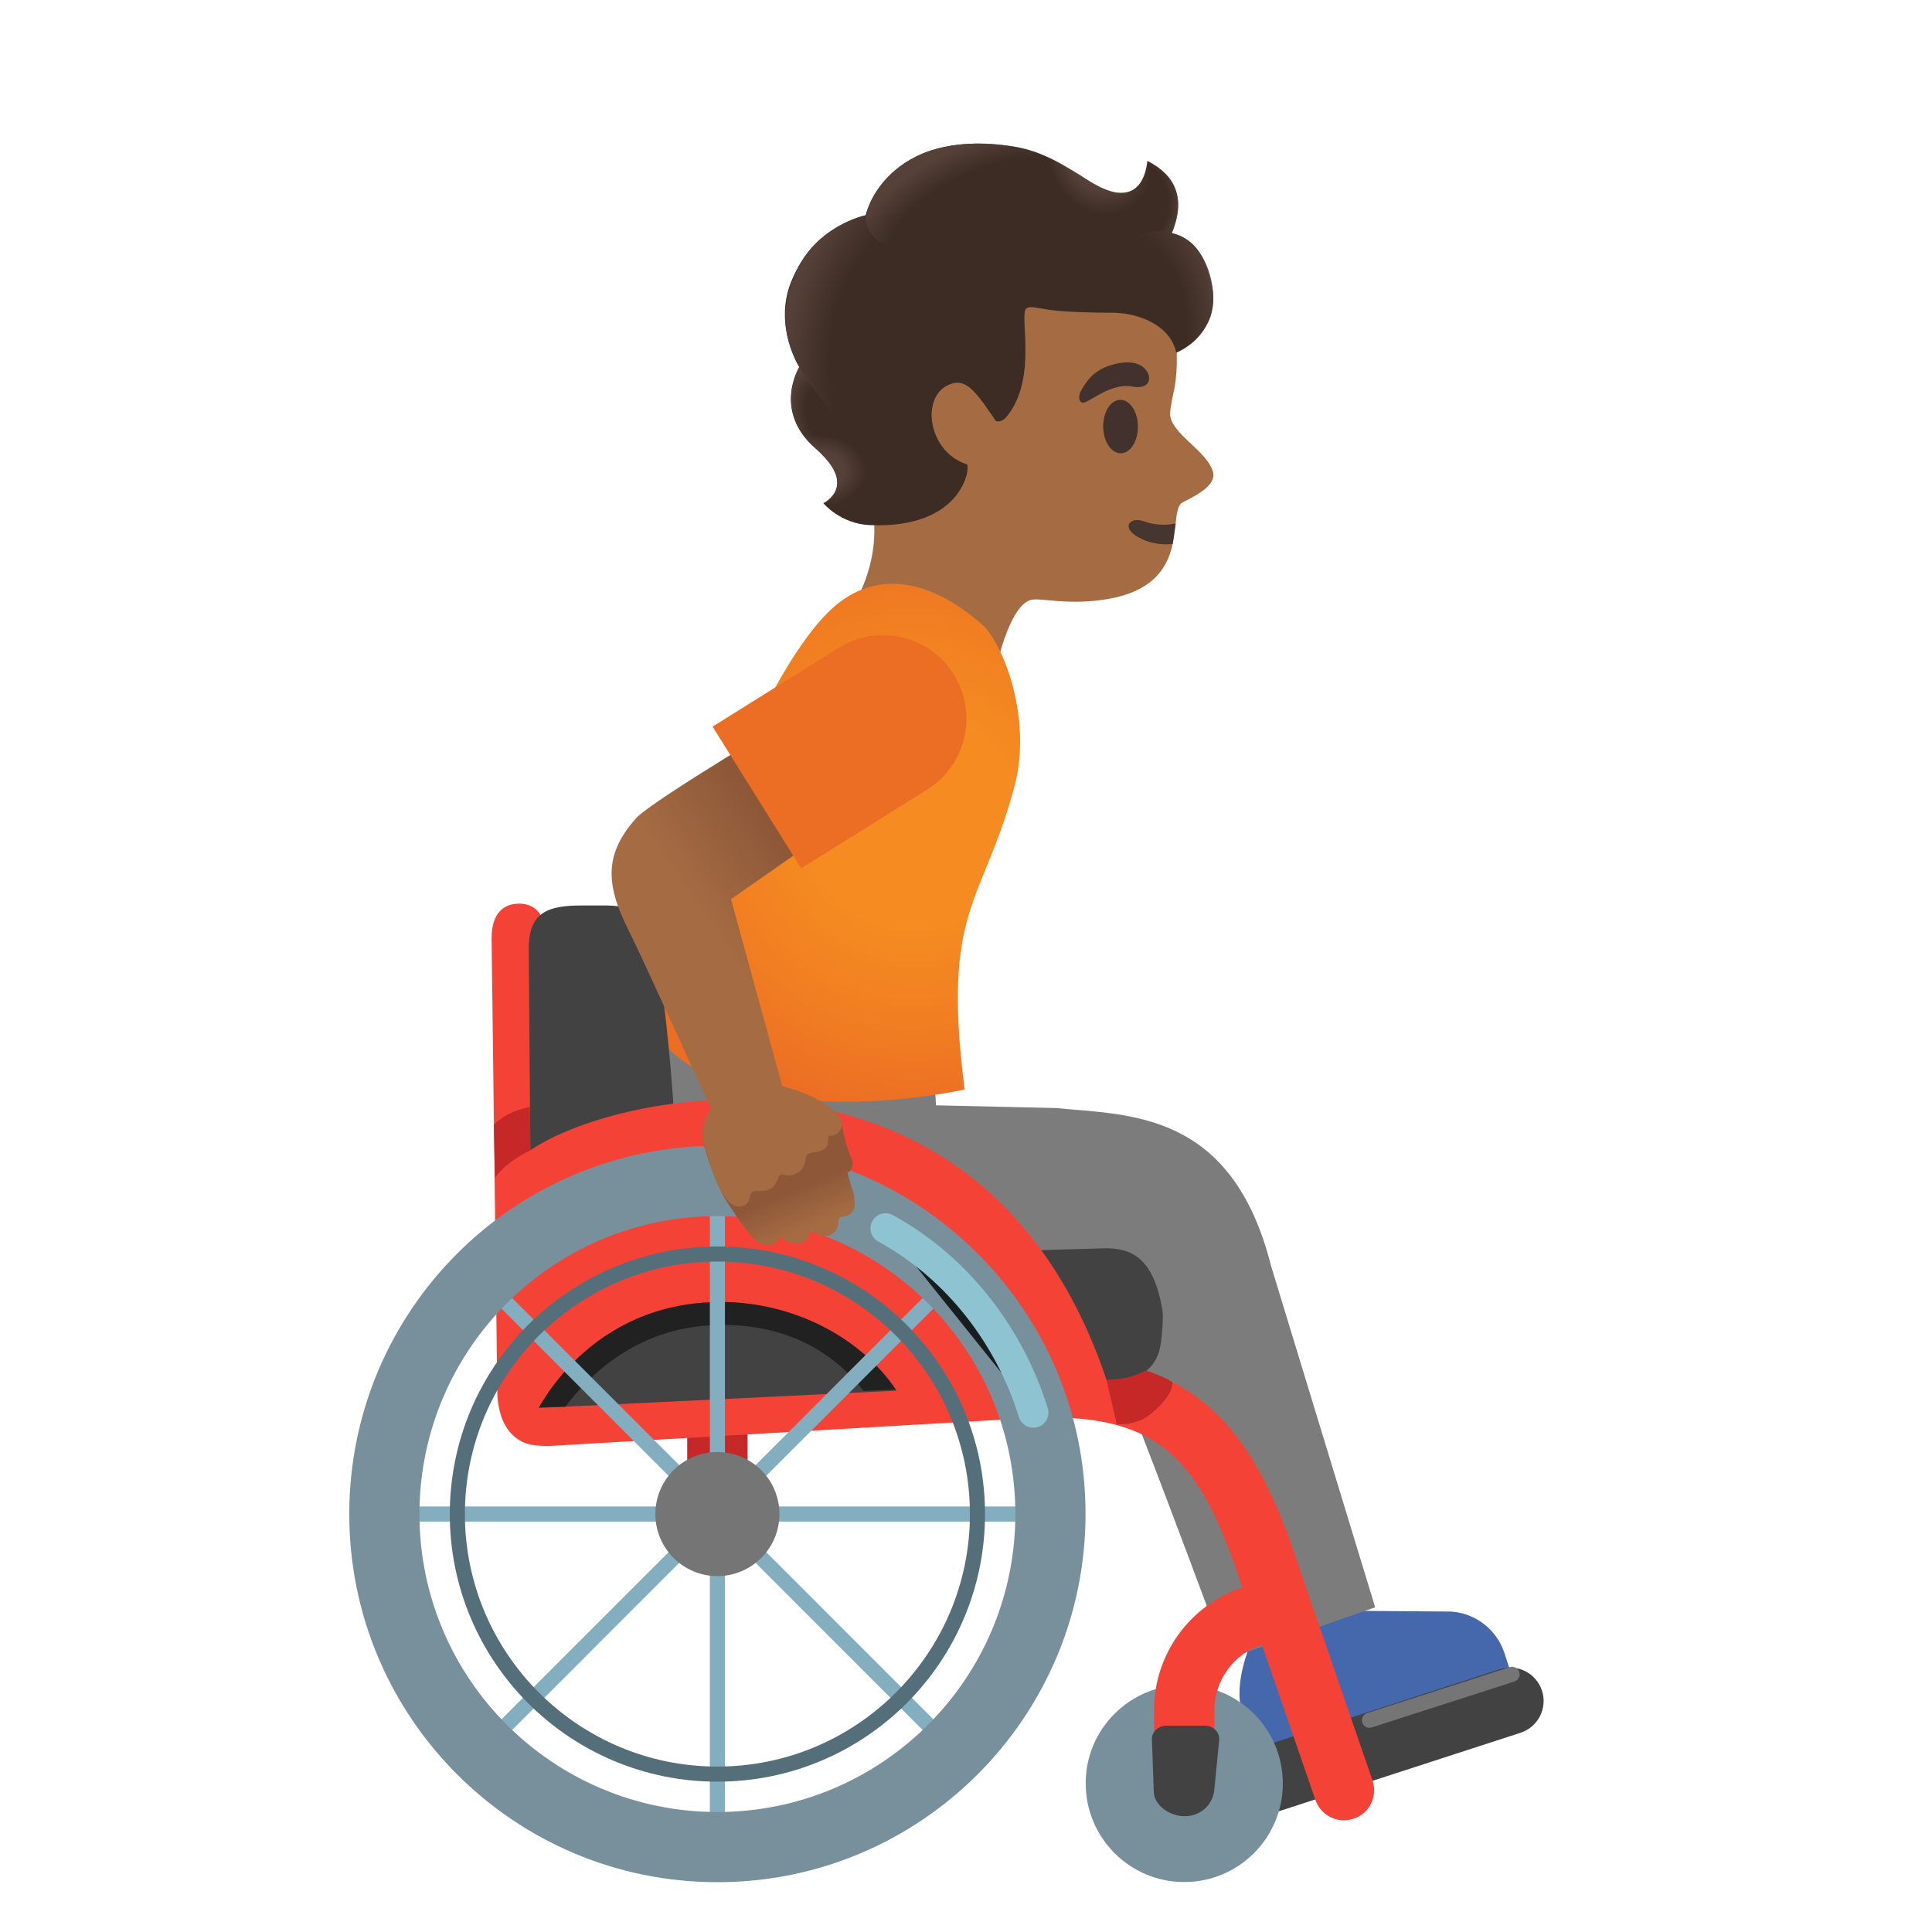
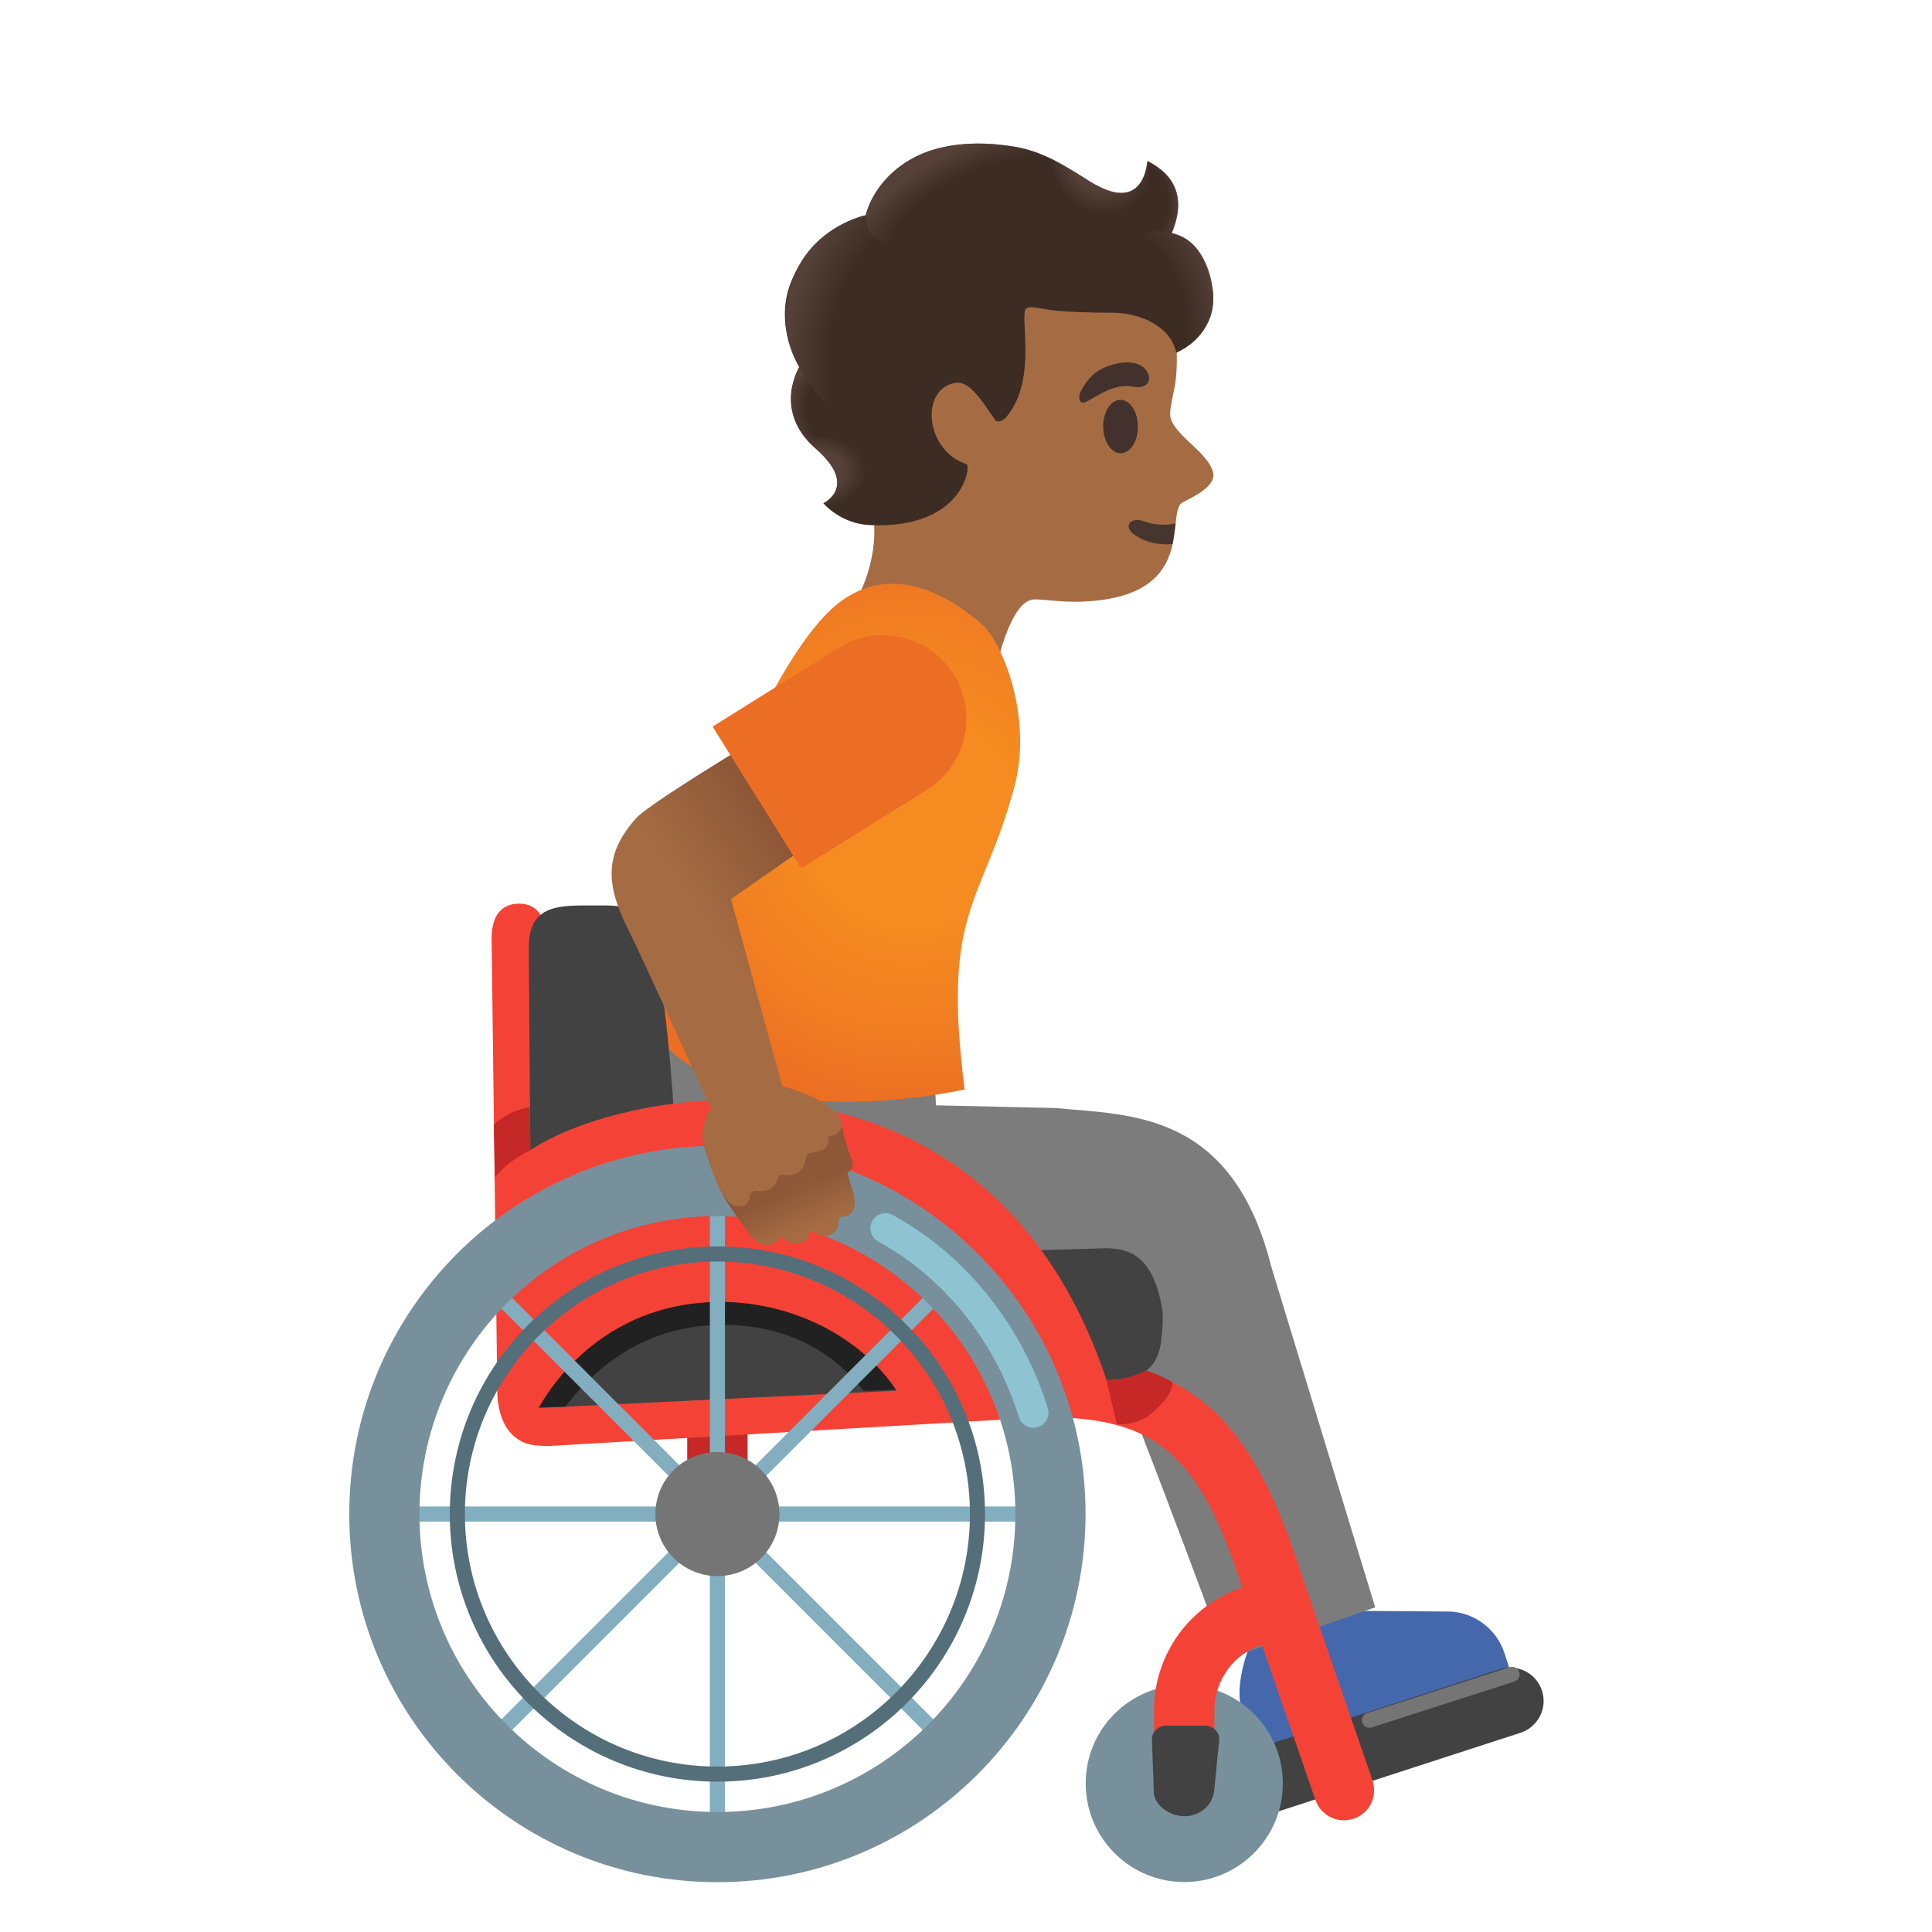
<svg xmlns="http://www.w3.org/2000/svg" version="1.1" id="Layer_1" x="0px" y="0px" viewBox="0 0 128 128" style="enable-background:new 0 0 128 128;" xml:space="preserve">
  <path style="fill:#A56C43;" d="M55.41,18.83c2.37-4.24,8-7.71,12.82-7.14c5.4,0.64,8.46,4.37,9.44,9.23  c0.36,1.76,0.38,3.53,0.14,4.8c-0.03,0.15-0.28,1.26-0.28,1.6c-0.14,1.33,2.47,2.52,2.84,3.97c0.28,1.09-1.98,1.89-2.15,2.09  c-0.85,1.02,0.78,5.69-5.47,6.4c-2.18,0.25-3.54-0.12-4.3-0.06c-1.8,0.15-2.8,6.11-2.8,6.11l-9.21-5.57c0,0,3.07-4.51,0.39-9.14  C54.24,27.44,53.89,21.56,55.41,18.83z" />
  <path style="fill:#473530;" d="M77.69,36.04c-0.87,0.09-1.74-0.08-2.5-0.59c-0.83-0.56-0.31-1.25,0.63-0.9  c0.57,0.21,1.36,0.29,2.07,0.13L77.69,36.04z" />
  <path style="fill:#42312C;" d="M73.09,28.28c-0.01-0.98,0.49-1.78,1.13-1.79c0.64-0.01,1.16,0.78,1.17,1.75  c0.01,0.98-0.49,1.78-1.13,1.79C73.63,30.04,73.1,29.26,73.09,28.28z" />
  <path style="fill:#42312C;" d="M75.01,25.61c1.15,0.22,1.34-0.55,0.91-1.1c-0.32-0.41-1.03-0.71-2.31-0.32  c-1.21,0.36-1.64,1.12-1.93,1.59c-0.29,0.46-0.21,0.89,0.08,0.9C72.15,26.68,73.59,25.34,75.01,25.61z" />
  <path style="fill:#3C2C23;" d="M52.41,18.68c1.51-3.77,4.94-4.42,4.94-4.42s1.31-5.87,9.82-4.55c2.61,0.41,4.28,2.04,5.83,2.76  c1.34,0.62,2.75,0.48,3.02-1.81c1.79,0.93,2.58,2.37,1.61,4.78c1.7,0.4,2.32,1.87,2.67,3.55c0.39,1.87-0.63,3.61-2.37,4.38  c-0.39-1.85-2.55-2.66-4.26-2.65c-1.5,0-3.27-0.06-4.19-0.2c-0.92-0.14-1.26-0.27-1.5-0.06c-0.46,0.41,0.77,4.61-1.26,7.11  c-0.4,0.5-0.74,0.32-0.74,0.32l-0.82-1.18c-0.62-0.81-1.19-1.5-1.96-1.33c-2.28,0.51-1.86,4.51,0.85,5.38  c0.27,0.09-0.18,4.3-6.43,4.03c-1.95-0.09-3.07-1.45-3.07-1.45s2.38-1.11-0.52-3.63c-2.87-2.49-1.08-5.39-1.08-5.39  S51.24,21.6,52.41,18.68z" />
  <radialGradient id="SVGID_1_" cx="-874.788" cy="702.462" r="1" gradientTransform="matrix(-2.8838 13.1834 9.7811 2.1396 -9331.572 10052.612)" gradientUnits="userSpaceOnUse">
    <stop offset="0.699" style="stop-color:#554138;stop-opacity:0" />
    <stop offset="1" style="stop-color:#554138" />
  </radialGradient>
  <path style="fill:url(#SVGID_1_);" d="M55.55,27.83c-1.7-2.24-4.98-5.18-2.79-9.88c0.86-1.84,2.51-3.14,4.58-3.68  c0,0-0.04,0.7,0.33,1.28c0.47,0.75,1.68,0.78,1.68,0.78C55.51,21,55.83,23.96,55.55,27.83z" />
  <radialGradient id="SVGID_00000050635892431060250770000016568110202837575590_" cx="-1074.666" cy="799.796" r="1" gradientTransform="matrix(-3.1589 1.4176 1.681 3.7459 -4666.366 -1462.291)" gradientUnits="userSpaceOnUse">
    <stop offset="0.58" style="stop-color:#554138" />
    <stop offset="1" style="stop-color:#554138;stop-opacity:0" />
  </radialGradient>
  <path style="fill:url(#SVGID_00000050635892431060250770000016568110202837575590_);" d="M69.23,10.31c0.77,0.3,2.27,1.26,2.57,1.45  c0.34,0.22,1.66,1.12,2.65,1.01c1.44-0.15,1.52-1.86,1.58-2.12c0.21,0.89,0.43,4.8-2.51,4.82c-1.73,0.01-2.68-1.58-3.22-2.89  C70.1,12.11,69.31,10.5,69.23,10.31z" />
  <radialGradient id="SVGID_00000152950664231162541370000011845436805475296931_" cx="-1194.48" cy="713.618" r="1" gradientTransform="matrix(-3.085 -0.2174 -0.2659 3.7737 -3420.026 -2939.115)" gradientUnits="userSpaceOnUse">
    <stop offset="0.702" style="stop-color:#554138;stop-opacity:0" />
    <stop offset="1" style="stop-color:#554138" />
  </radialGradient>
  <path style="fill:url(#SVGID_00000152950664231162541370000011845436805475296931_);" d="M77.64,15.44c0,0-0.95-0.3-2.21,0.14  c1.23-0.88,0.61-4.91,0.61-4.91C76.28,10.81,79.12,12,77.64,15.44z" />
  <radialGradient id="SVGID_00000034075649409969242940000013125269476066238138_" cx="-1029.499" cy="670.515" r="1" gradientTransform="matrix(-5.9963 0.892 1.3509 9.0814 -7004.126 -5149.765)" gradientUnits="userSpaceOnUse">
    <stop offset="0.598" style="stop-color:#554138;stop-opacity:0" />
    <stop offset="1" style="stop-color:#554138" />
  </radialGradient>
  <path style="fill:url(#SVGID_00000034075649409969242940000013125269476066238138_);" d="M77.64,15.44  c1.92,0.44,2.61,2.56,2.72,3.84c0.06,0.72,0,1.5-0.35,2.14c-0.77,1.43-1.75,1.77-2.07,1.95l-2.52-7.79  C76.03,15.41,76.46,15.17,77.64,15.44z" />
  <radialGradient id="SVGID_00000025437245453173904050000013841460421653296540_" cx="-835.975" cy="476.382" r="1" gradientTransform="matrix(10.0084 -4.2091 -2.3655 -5.6248 9559.543 -823.7256)" gradientUnits="userSpaceOnUse">
    <stop offset="0.699" style="stop-color:#554138;stop-opacity:0" />
    <stop offset="1" style="stop-color:#554138" />
  </radialGradient>
  <path style="fill:url(#SVGID_00000025437245453173904050000013841460421653296540_);" d="M62.01,9.87  c-2.54,0.69-4.22,2.63-4.63,4.35c-0.12,0.51,0.1,4.75,9.12-0.62c3.35-2,3.07-3.12,2.69-3.29C67.87,9.71,64.85,9.1,62.01,9.87z" />
  <radialGradient id="SVGID_00000047027774409380864030000010091507193373744313_" cx="-624.447" cy="409.276" r="1" gradientTransform="matrix(3.2999 -0.0152 -0.0113 -2.4479 2119.331 1023.598)" gradientUnits="userSpaceOnUse">
    <stop offset="0.538" style="stop-color:#554138" />
    <stop offset="1" style="stop-color:#554138;stop-opacity:0" />
  </radialGradient>
  <path style="fill:url(#SVGID_00000047027774409380864030000010091507193373744313_);" d="M58.18,32.01  c0.49-3.44-4.89-3.08-4.89-3.08s0.31,0.36,0.85,0.87c0.76,0.71,1.24,1.33,1.33,2c0.13,1.02-0.91,1.53-0.91,1.53  S57.37,34.16,58.18,32.01z" />
  <radialGradient id="SVGID_00000031901207325582450740000009519249414693528475_" cx="-1110.427" cy="498.185" r="1" gradientTransform="matrix(-2.9451 -3.2882 -2.4392 2.1847 -1999.114 -4711.84)" gradientUnits="userSpaceOnUse">
    <stop offset="0.699" style="stop-color:#554138;stop-opacity:0" />
    <stop offset="1" style="stop-color:#554138" />
  </radialGradient>
  <path style="fill:url(#SVGID_00000031901207325582450740000009519249414693528475_);" d="M52.96,24.32c0,0,2.15,3.44,2.85,3.68  c0.84,0.28-1.77,1.71-1.77,1.71S51.26,27.61,52.96,24.32z" />
  <path style="fill:#4568AD;" d="M84.57,116.74c-0.6,0.19-1.25-0.14-1.44-0.74l-0.85-2.67c-0.58-1.81,0.59-4.47,0.59-4.47l6.64-2.14  l6.61,0.05c1.63,0.1,3.04,1.19,3.55,2.74l0.39,1.2c0.17,0.53-0.12,1.09-0.65,1.26L84.57,116.74z" />
  <path style="fill:#7C7C7C;" d="M44.86,67.06l17.02,3.62l0.13,2.55l7.94,0.18c4.88,0.48,11.67,0.17,14.27,10.49l6.89,22.59  l-9.85,3.43c0,0-7.9-21.46-8.4-21.43c-0.5,0.02-15.14,0.81-24.77-0.5C38.49,86.7,44.86,67.06,44.86,67.06z" />
  <radialGradient id="SVGID_00000160874023703425118230000017119750463769582978_" cx="-946.245" cy="613.847" r="1" gradientTransform="matrix(-18.5134 -6.0729 -6.0729 18.5134 -13729.707 -17056.455)" gradientUnits="userSpaceOnUse">
    <stop offset="0.367" style="stop-color:#F58B21" />
    <stop offset="0.697" style="stop-color:#F17E22" />
    <stop offset="1" style="stop-color:#EC6E24" />
  </radialGradient>
  <path style="fill:url(#SVGID_00000160874023703425118230000017119750463769582978_);" d="M63.91,72.18  c-1.55-12.08,1.22-12.23,3.31-20.12c1.06-4-0.37-8.61-1.95-10.5c-3.47-3.15-7.2-3.97-10.19-1.2c-5.89,5.48-12.5,26.92-12.5,26.92  C47.29,75.96,63.91,72.18,63.91,72.18z" />
  <path style="fill:#C62828;" d="M45.53,93.17h4v7.14h-4V93.17z" />
  <path style="fill:#424242;" d="M84.76,119.99l15.98-5.19c1.16-0.38,1.8-1.63,1.42-2.79c-0.38-1.16-1.63-1.8-2.79-1.42l-15.98,5.19  c-1.16,0.38-1.8,1.63-1.42,2.79C82.35,119.73,83.6,120.37,84.76,119.99z" />
  <path style="fill:#78909C;" d="M78.46,111.63c3.61,0,6.53,2.93,6.53,6.53c0,3.61-2.93,6.53-6.53,6.53c-3.61,0-6.53-2.93-6.53-6.53  C71.92,114.56,74.85,111.63,78.46,111.63z" />
  <path style="fill:#F44336;" d="M34.38,59.87c1.81,0,1.81,1.94,1.81,2.59l0.25,29.21l32.67-1.77c9.36,0,13.66,3.58,17.04,14.18  l4.78,13.87c0.17,0.5,0.14,1.05-0.09,1.53c-0.23,0.48-0.64,0.84-1.15,1.01c-0.21,0.07-0.43,0.11-0.65,0.11  c-0.85,0-1.61-0.54-1.89-1.35l-3.55-10.29c-1.84,0.6-3.14,2.35-3.14,4.32v4.88c0,1.1-0.9,2-2,2s-2-0.9-2-2v-4.88  c0-3.68,2.38-6.94,5.84-8.1c-2.84-8.85-5.68-11.28-13.07-11.29L36.38,95.8c-1.25,0-1.92-0.14-2.63-0.96  c-0.79-0.95-0.8-2.47-0.8-2.48l-0.38-30.19C32.57,60.17,33.7,59.87,34.38,59.87z" />
  <path style="fill:#424242;" d="M78.48,120.33c0.99,0,1.8-0.66,1.96-1.65l0.33-3.35c0.08-0.53-0.37-1-0.95-1h-2.54  c-0.57,0-1.01,0.45-0.96,0.97l0.12,3.39C76.44,119.59,77.49,120.33,78.48,120.33z" />
  <path style="fill:#424242;" d="M35.03,62.84c0-2.46,1.34-2.85,3.55-2.85h1.64c2.31,0.03,2.69,1.07,3.11,2.57  c0.75,2.67,2.18,16.77,1.07,20.67c-0.03,0.1-0.08,0.22-0.12,0.32l28.96-0.85c1.73,0,3.19,0.63,3.77,4.09c0,0,0.11,0.44-0.09,2.12  c-0.2,1.68-1.31,2.44-2.76,2.51L35.32,93.3l0.05-0.13c-0.06,0.05-0.1,0.08-0.1,0.08L35.03,62.84z" />
  <path style="fill:#212121;" d="M57.21,92.15c-2.22-2.9-5.67-4.56-10.02-4.35c-5.04,0.23-8.15,3.31-9.74,5.4l-3.4,0.07  c-0.07-3.89-0.26-13.9-0.26-13.9c2.54-4.26,29.74-11.62,38.87,12.08L57.21,92.15z" />
  <path style="fill:#F44336;" d="M35.34,93.95l-1.81-0.56c0-2.09,0.26-15.91,0.26-15.91c2.67-4.46,31.97-12.63,40.07,15.72l-5.24-0.02  l-8.37,0.49c-2.02-4.53-7.42-7.66-13.19-7.4C38.48,86.67,35.34,93.95,35.34,93.95z" />
  <radialGradient id="SVGID_00000143592588307256399010000013171870206153812870_" cx="-1703.71" cy="1034.204" r="1" gradientTransform="matrix(-1.1067 0 0 1.1067 -1837.967 -1044.247)" gradientUnits="userSpaceOnUse">
    <stop offset="0" style="stop-color:#78909C" />
    <stop offset="0.562" style="stop-color:#617A86" />
    <stop offset="1" style="stop-color:#546E7A" />
  </radialGradient>
  <path style="fill:url(#SVGID_00000143592588307256399010000013171870206153812870_);" d="M47.53,101.41c0.61,0,1.11-0.5,1.11-1.11  c0-0.61-0.5-1.11-1.11-1.11c-0.61,0-1.11,0.5-1.11,1.11C46.42,100.91,46.92,101.41,47.53,101.41z" />
  <path style="fill:#82AEC0;" d="M47.53,99.7c-0.33,0-0.61,0.27-0.61,0.61c0,0.33,0.27,0.61,0.61,0.61c0.34,0,0.61-0.27,0.61-0.61  C48.14,99.97,47.86,99.7,47.53,99.7z M47.53,98.7c0.89,0,1.61,0.72,1.61,1.61c0,0.89-0.72,1.61-1.61,1.61  c-0.89,0-1.61-0.72-1.61-1.61C45.92,99.42,46.64,98.7,47.53,98.7z" />
  <path style="stroke:#82AEC0;stroke-linecap:round;stroke-miterlimit:10;" d="M47.53,79.6v41.42" />
  <path style="stroke:#82AEC0;stroke-linecap:round;stroke-miterlimit:10;" d="M32.89,85.66l29.28,29.29" />
  <path style="stroke:#82AEC0;stroke-linecap:round;stroke-miterlimit:10;" d="M32.89,114.95l29.28-29.29" />
  <path style="stroke:#82AEC0;stroke-linecap:round;stroke-miterlimit:10;" d="M68.24,100.31H26.82" />
  <path style="fill:#78909C;" d="M47.53,75.91c13.47,0,24.39,10.92,24.39,24.39c0,13.47-10.92,24.4-24.39,24.4  s-24.39-10.92-24.39-24.39C23.14,86.84,34.06,75.91,47.53,75.91z M47.53,120.05c10.9,0,19.74-8.84,19.74-19.74  c0-10.9-8.84-19.74-19.74-19.74s-19.74,8.84-19.74,19.74C27.79,111.21,36.63,120.05,47.53,120.05z" />
  <path style="fill:#546E7A;" d="M47.53,83.58c-9.22,0-16.73,7.5-16.73,16.73c0,9.23,7.5,16.73,16.73,16.73s16.73-7.5,16.73-16.73  C64.26,91.08,56.75,83.58,47.53,83.58z M47.53,82.58c9.79,0,17.73,7.94,17.73,17.73c0,9.79-7.94,17.73-17.73,17.73  S29.8,110.1,29.8,100.31C29.8,90.52,37.74,82.58,47.53,82.58z" />
  <path style="fill:#757575;" d="M47.53,104.42c-2.27,0-4.11-1.84-4.11-4.11c0-2.27,1.84-4.11,4.11-4.11c2.27,0,4.11,1.84,4.11,4.11  C51.64,102.58,49.8,104.42,47.53,104.42z" />
  <path style="stroke:#757575;stroke-linecap:round;stroke-miterlimit:10;" d="M100.18,110.93l-9.45,3.04" />
  <path style="fill:#C62828;" d="M35.14,76.21c0,0-1.49,0.66-2.35,1.81l-0.07-3.51c0.96-0.96,2.39-1.17,2.39-1.17L35.14,76.21z" />
  <path style="fill:#C62828;" d="M73.3,91.41l0.69,2.95c0,0,1.28,0.12,2.23-0.66c1.64-1.35,1.45-2.12,1.45-2.12  c-0.45-0.35-1.73-0.78-1.73-0.78s-0.72,0.35-1.38,0.49C73.9,91.43,73.3,91.41,73.3,91.41z" />
-   <path style="opacity:0.8;stroke:#94D1E0;stroke-width:2;stroke-linecap:round;stroke-miterlimit:10;enable-background:new    ;" d="  M68.46,93.59c-1.51-4.89-4.89-9.53-9.79-12.21" />
+   <path style="opacity:0.8;fill:none;stroke:#94D1E0;stroke-width:2;stroke-linecap:round;stroke-miterlimit:10;enable-background:new    ;" d="  M68.46,93.59c-1.51-4.89-4.89-9.53-9.79-12.21" />
  <linearGradient id="SVGID_00000103224174503509063210000006283762938150900123_" gradientUnits="userSpaceOnUse" x1="42.064" y1="62.922" x2="54.063" y2="71.295" gradientTransform="matrix(1 0 0 -1 0 130)">
    <stop offset="0.5" style="stop-color:#A56C43" />
    <stop offset="1" style="stop-color:#8D5738" />
  </linearGradient>
  <path style="fill:url(#SVGID_00000103224174503509063210000006283762938150900123_);" d="M53.15,47.14l5.16,5.54l-9.88,6.89  l3.68,13.42l-4.41,1.78c0,0-5.14-11.34-6.1-13.23c-1.58-3.14-1.44-5.08,0.53-7.32C43.18,53.04,53.15,47.14,53.15,47.14z" />
  <linearGradient id="SVGID_00000139258211087408272200000013498847701881183368_" gradientUnits="userSpaceOnUse" x1="53.764" y1="48.676" x2="52.648" y2="51.281" gradientTransform="matrix(1 0 0 -1 0 130)">
    <stop offset="0" style="stop-color:#A56C43" />
    <stop offset="1" style="stop-color:#8D5738" />
  </linearGradient>
  <path style="fill:url(#SVGID_00000139258211087408272200000013498847701881183368_);" d="M47.37,73.49  c0.23-0.18,0.43-0.35,0.62-0.51c0.39-0.33,0.76-0.64,1.35-1.01c0.72-0.44,4.15,0.93,4.93,1.22c0.26,0.1,0.5,0.19,0.72,0.29  c0.3,0.13,0.53,0.36,0.63,0.63c0.04,0.05,0.08,0.11,0.12,0.2c0.01,0.04,0.02,0.07,0.02,0.11c0,0.01,0.25,1.5,0.65,2.31  c0.16,0.31,0.07,0.84-0.26,0.96c0,0,0.19,0.77,0.33,1.16c0.17,0.46,0.12,0.61,0.14,0.82c0.04,0.36-0.1,0.63-0.36,0.8  c-0.32,0.21-0.44,0.08-0.59,0.19s-0.1,0.29-0.14,0.5c-0.11,0.56-0.58,0.71-0.77,0.73c-0.62,0.06-0.8-0.33-0.91-0.33  c-0.2,0.01-0.24,0.18-0.26,0.31c-0.06,0.28-0.36,0.43-0.64,0.52c-0.73,0.08-1.26-0.54-1.28-0.44c-0.08,0.37-0.72,0.65-1.09,0.5  c-0.31-0.13-0.5,0.12-2.35-2.72c-0.37-0.5-0.97-1.84-1.37-3.12L46.67,76C46.37,75.04,46.64,74.06,47.37,73.49z" />
  <linearGradient id="SVGID_00000179618309778028375500000011746007486497818758_" gradientUnits="userSpaceOnUse" x1="52.449" y1="52.205" x2="54.681" y2="48.298" gradientTransform="matrix(1 0 0 -1 0 130)">
    <stop offset="0.5" style="stop-color:#A56C43" />
    <stop offset="1" style="stop-color:#8D5738" />
  </linearGradient>
  <path style="fill:url(#SVGID_00000179618309778028375500000011746007486497818758_);" d="M49.06,71.88c1.76-0.67,6.6,1.02,6.72,2.61  c0.03,0.36-0.46,0.92-0.9,0.73c0,0,0,0.43-0.03,0.53c-0.14,0.54-0.76,0.57-0.95,0.6c-0.35,0.05-0.52,0.13-0.53,0.48  c-0.01,0.33-0.23,0.7-0.52,0.87c-0.32,0.18-0.57,0.22-0.96,0.12c-0.18-0.05-0.28,0.06-0.34,0.24c-0.08,0.25-0.28,0.59-0.49,0.69  c-0.39,0.2-0.64,0.16-0.92,0.15c-0.18,0-0.26,0.02-0.38,0.16c-0.09,0.12-0.08,0.59-0.39,0.76c-1.39,0.73-2.2-2.24-2.73-3.97  C46.25,74.59,47.07,72.64,49.06,71.88z" />
  <path style="fill:#EC6E24;" d="M53.08,57.53l-5.87-9.39l8.35-5.22c2.59-1.62,6.01-0.83,7.63,1.76c1.62,2.59,0.83,6.01-1.76,7.63  L53.08,57.53z" />
</svg>
